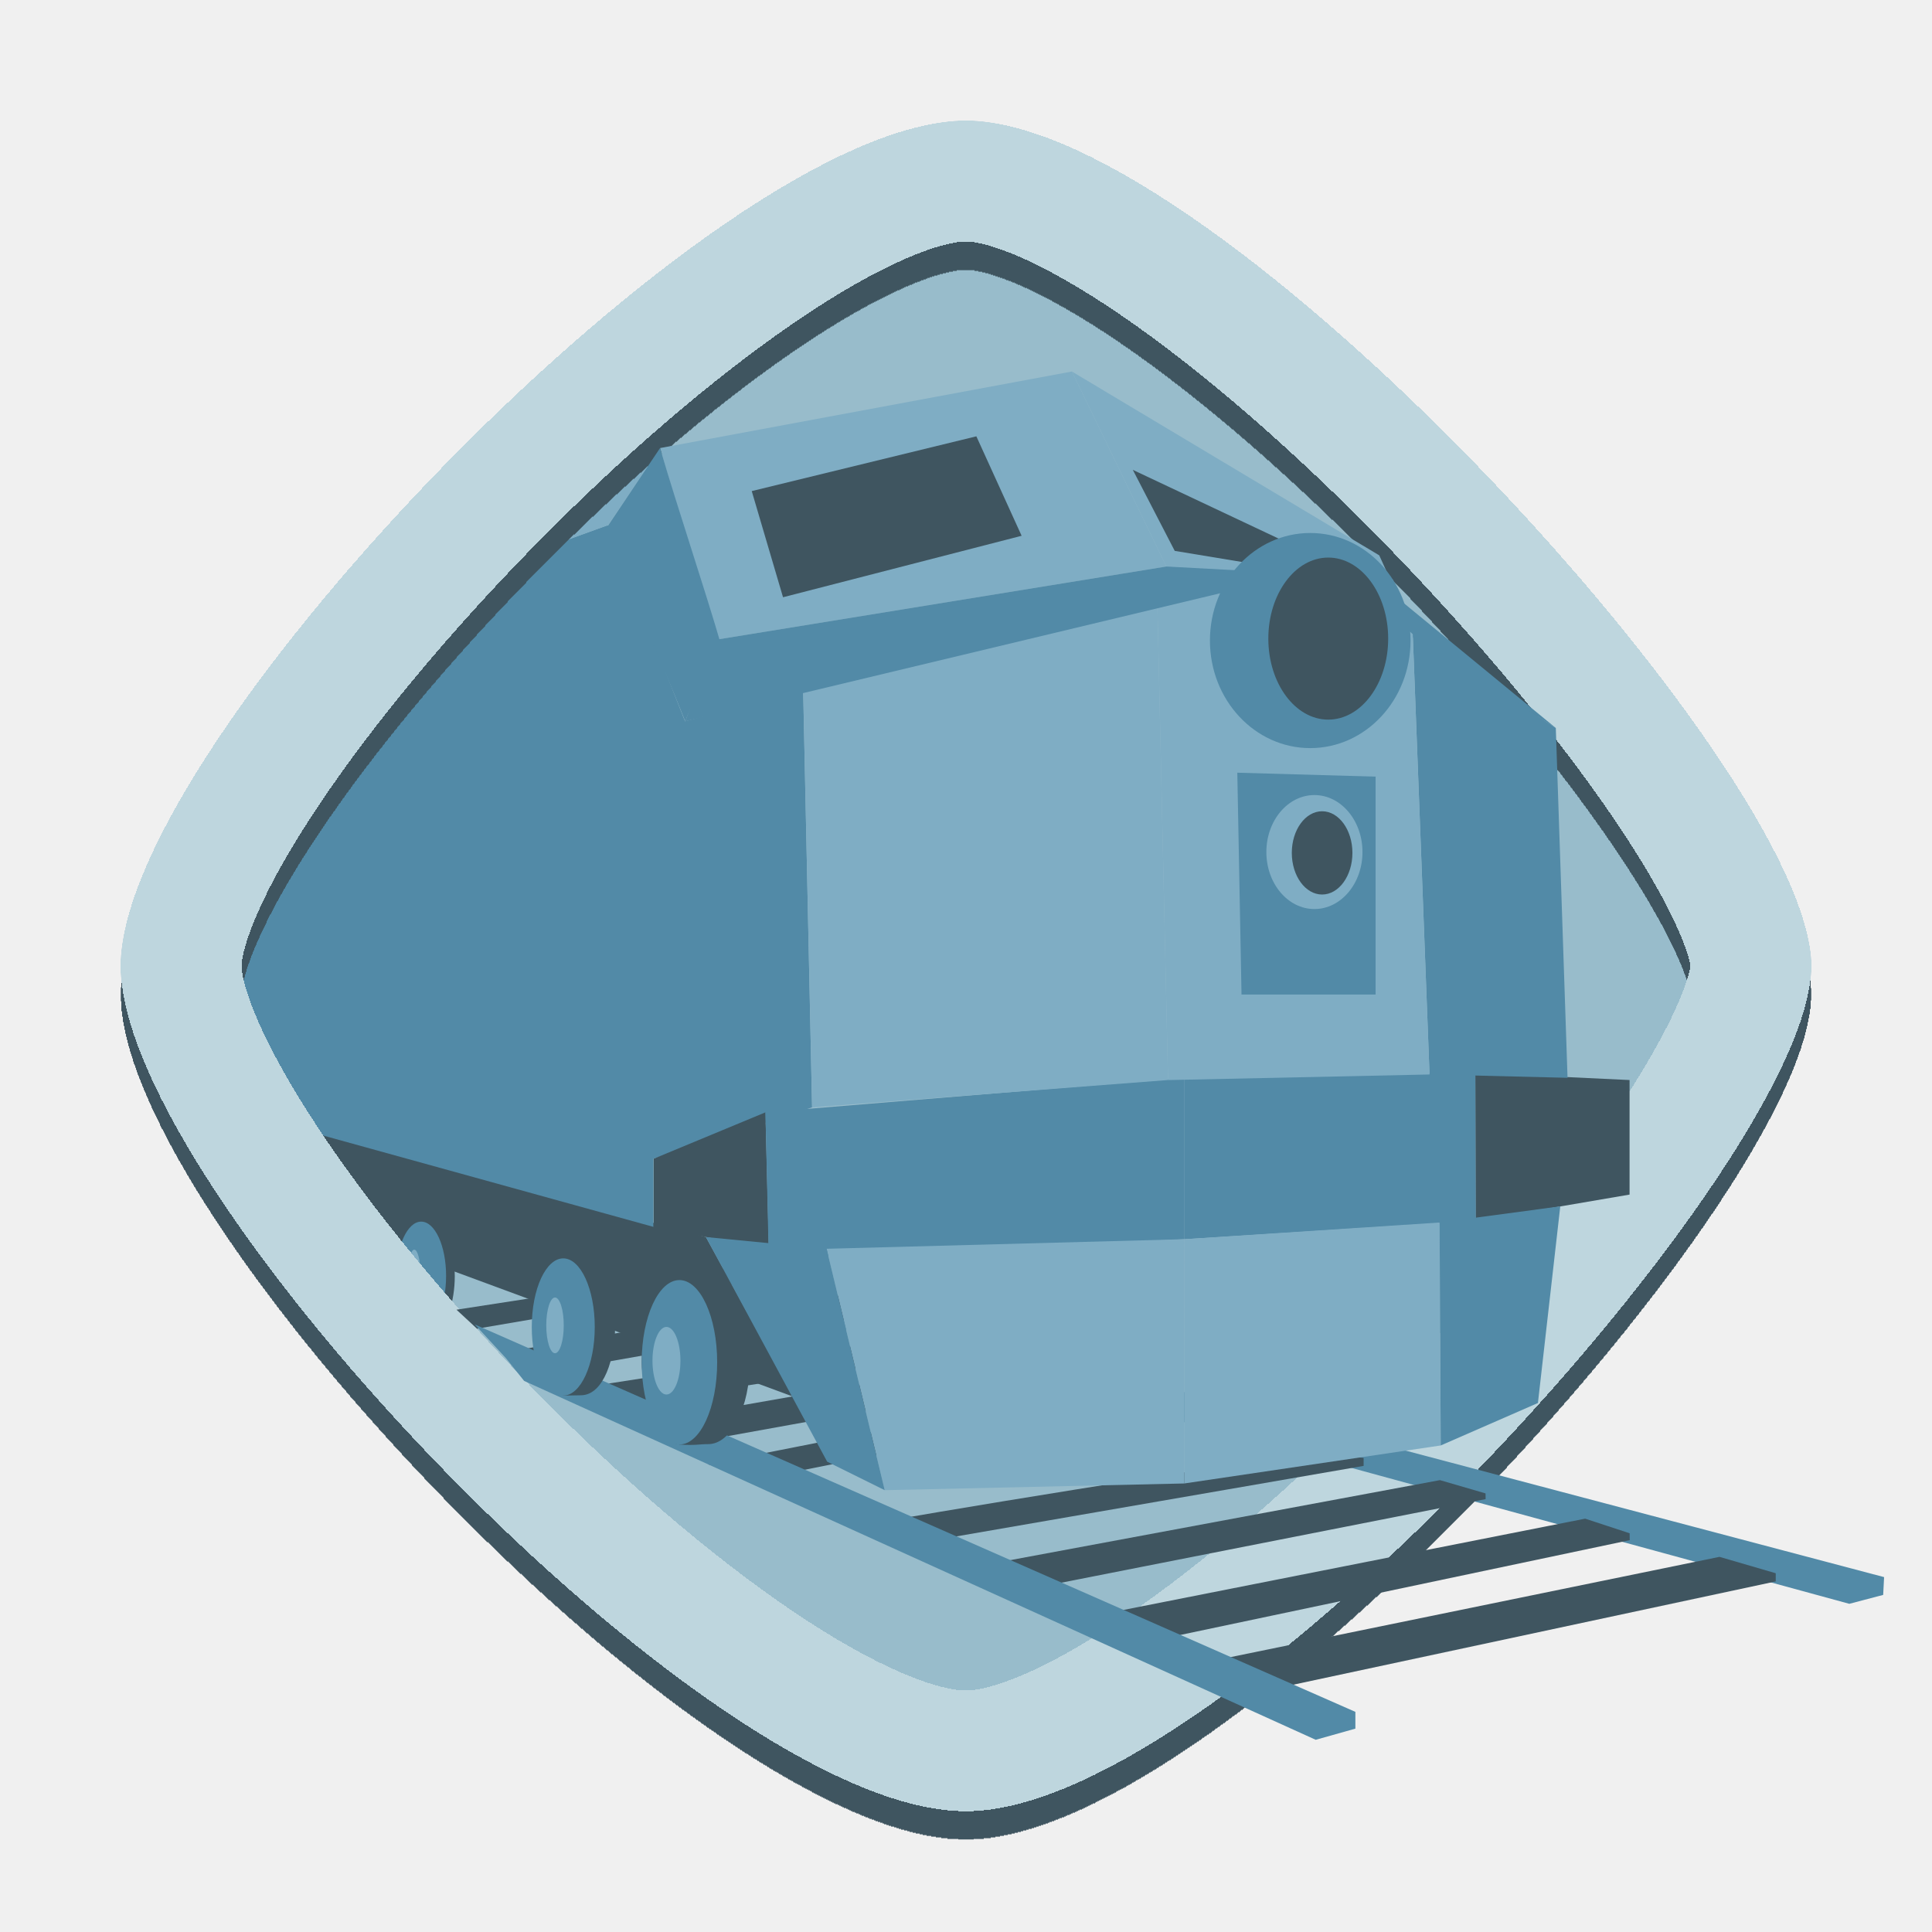
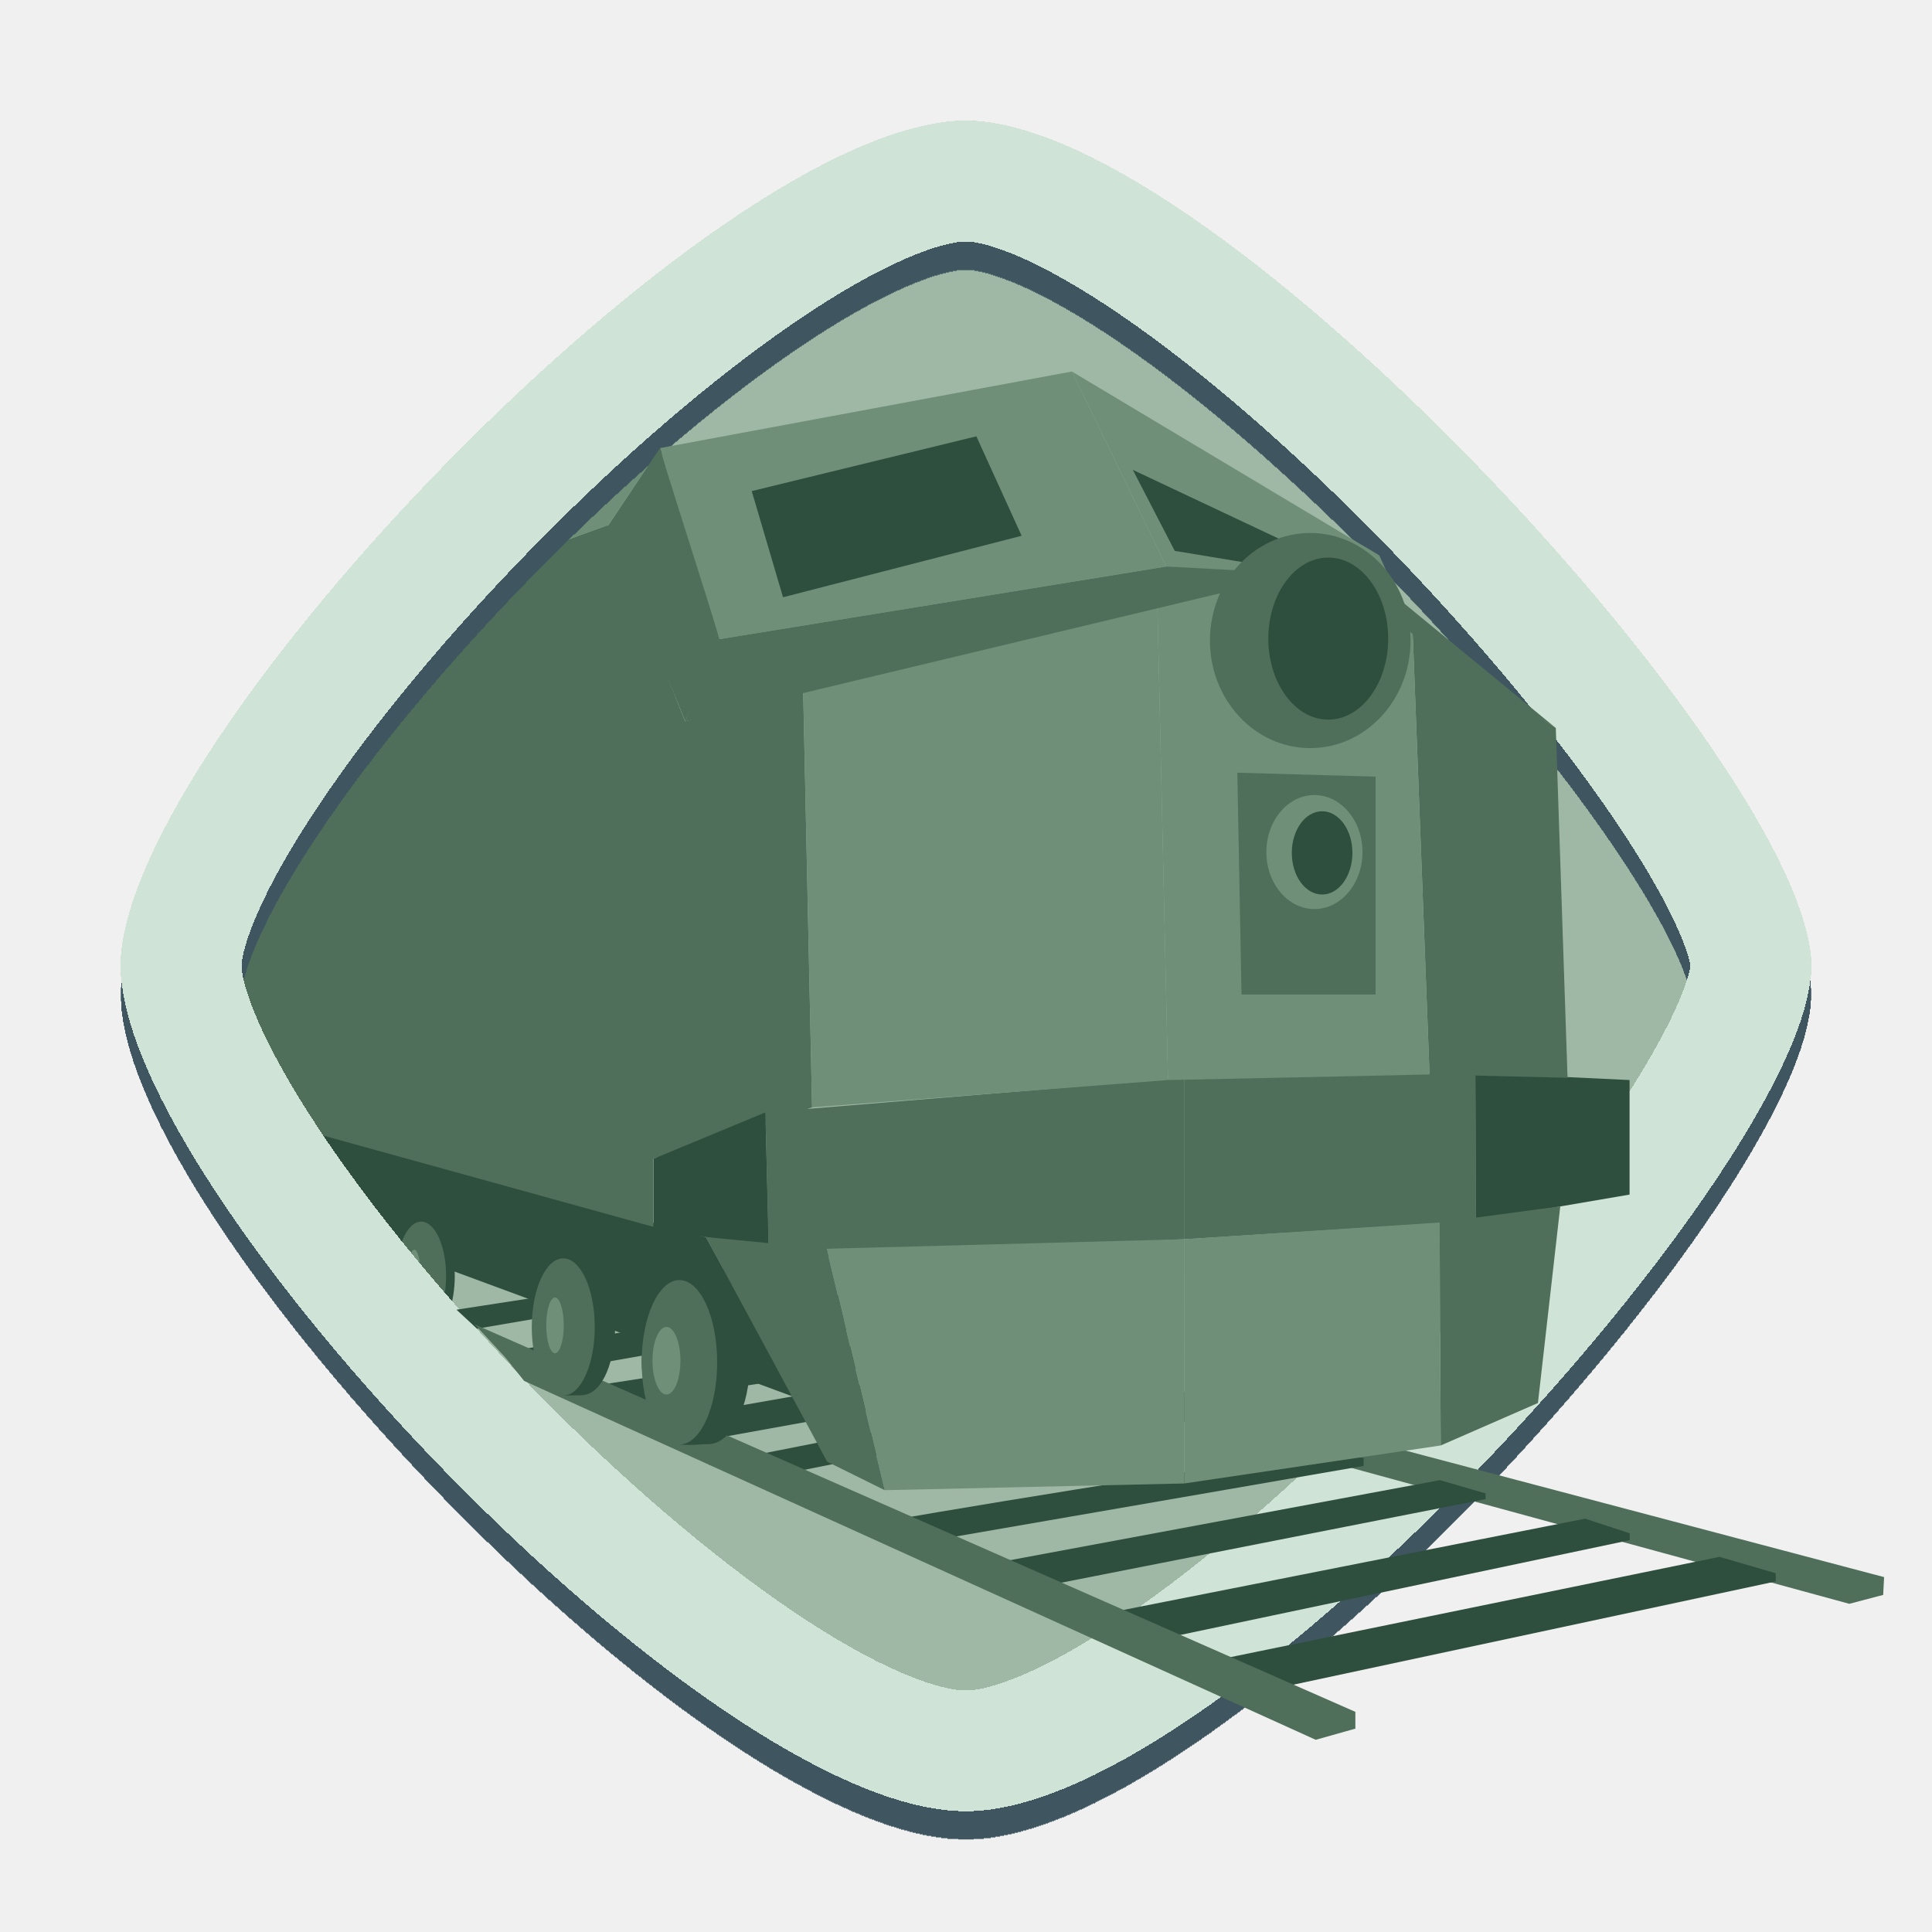
<svg xmlns="http://www.w3.org/2000/svg" width="2048" height="2048" viewBox="0 0 2048 2048" fill="none">
-   <g clip-path="url(#clip0_531_1414)">
-     <path d="M1024 128C1284.89 128 1920 821.69 1920 1024C1920 1226.31 1295.54 1920 1024 1920C752.46 1920 128 1258.27 128 1024C128 789.73 763.12 128 1024 128Z" fill="#98BCCB" />
-     <path d="M337.18 1200.37L748.3 1311.32L840.91 1480.55L382.48 1311.2L337.18 1200.37Z" fill="#3F5560" />
-     <path d="M312.91 1195.52L692.61 1300.52V1228.25L860.84 1173.86L851.34 730.21L726.13 764.61L644.23 556.7L354.17 662C213.4 1018.35 213.81 1018.35 312.91 1195.52Z" fill="#528AA7" />
-     <path d="M644.64 556.7L391.71 647.92L391.12 602.31L699.73 474.96L644.64 556.7Z" fill="#7FADC4" />
-     <path d="M420.09 1352.13C420.09 1359.13 422.65 1407.91 446.48 1409.99C450.378 1410.25 454.286 1410.32 458.19 1410.18C473.66 1409.36 482.08 1379 482.08 1353.02C482.08 1321.26 471.08 1295.27 455.03 1295.27C451.87 1295.27 448.67 1293.89 446.48 1294.97C428.92 1303.62 420.09 1333.74 420.09 1352.13Z" fill="#3F5560" />
-     <path d="M446.48 1409.99C461.06 1409.99 472.88 1384.24 472.88 1352.48C472.88 1320.72 461.06 1294.97 446.48 1294.97C431.9 1294.97 420.08 1320.72 420.08 1352.48C420.08 1384.24 431.9 1409.99 446.48 1409.99Z" fill="#528AA7" />
-     <path d="M439.13 1374.05C442.698 1374.05 445.59 1363 445.59 1349.37C445.59 1335.74 442.698 1324.69 439.13 1324.69C435.562 1324.69 432.67 1335.74 432.67 1349.37C432.67 1363 435.562 1374.05 439.13 1374.05Z" fill="#7FADC4" />
-     <g filter="url(#filter0_d_531_1414)">
-       <path d="M1240.47 292.44C1332.05 357.34 1432.08 446.8 1525.01 543.28C1617.94 639.76 1702.32 741.76 1763.11 831.1C1793.55 875.81 1817.42 916.41 1833.48 950.86C1850.16 986.6 1856 1010.7 1856 1024C1856 1037.49 1850.19 1061.69 1833.79 1097.41C1817.96 1131.87 1794.44 1172.47 1764.42 1217.16C1704.42 1306.47 1621 1408.46 1528.82 1504.84C1436.64 1601.22 1337 1690.64 1245 1755.46C1199 1787.88 1155.94 1813.46 1117.41 1830.8C1078.34 1848.37 1047.12 1856 1023.99 1856C973.99 1856 896.73 1823.57 802.22 1759.38C710.38 1697 610.87 1610.6 518.81 1516.29C426.75 1421.98 343.57 1321.22 283.81 1230.79C253.91 1185.56 230.47 1143.79 214.67 1107.46C198.52 1070.3 192.01 1042.46 192.01 1024C192.01 1005.68 198.58 978 215.01 940.8C231.01 904.46 254.83 862.71 285.13 817.46C345.69 727 429.88 626.19 522.62 531.83C615.36 437.47 715.29 351 806.77 288.53C852.51 257.3 895.22 232.72 933.15 216.1C971.66 199.22 1002 192 1024 192C1045.51 192 1075.57 199.43 1114.09 217.05C1152 234.38 1194.68 260 1240.47 292.44Z" stroke="#BED6DE" stroke-width="128" shape-rendering="crispEdges" />
+   <g clip-path="url(#clip0_1100_1643)">
+     <path d="M1024 128C1284.89 128 1920 821.69 1920 1024C1920 1226.31 1295.54 1920 1024 1920C752.46 1920 128 1258.27 128 1024C128 789.73 763.12 128 1024 128Z" fill="#9FB8A6" />
+     <path d="M337.18 1200.37L748.3 1311.32L840.91 1480.55L382.48 1311.2L337.18 1200.37Z" fill="#2F4F3E" />
+     <path d="M312.91 1195.52L692.61 1300.52V1228.25L860.84 1173.86L851.34 730.21L726.13 764.61L644.23 556.7L354.17 662C213.4 1018.35 213.81 1018.35 312.91 1195.52Z" fill="#4F6F5A" />
+     <path d="M644.64 556.7L391.71 647.92L391.12 602.31L699.73 474.96L644.64 556.7Z" fill="#6F8F78" />
+     <path d="M420.09 1352.13C420.09 1359.13 422.65 1407.91 446.48 1409.99C450.377 1410.25 454.286 1410.32 458.19 1410.18C473.66 1409.36 482.08 1379 482.08 1353.02C482.08 1321.26 471.08 1295.27 455.03 1295.27C451.87 1295.27 448.67 1293.89 446.48 1294.97C428.92 1303.62 420.09 1333.74 420.09 1352.13Z" fill="#2F4F3E" />
+     <path d="M446.48 1409.99C461.06 1409.99 472.88 1384.24 472.88 1352.48C472.88 1320.72 461.06 1294.97 446.48 1294.97C431.9 1294.97 420.08 1320.72 420.08 1352.48C420.08 1384.24 431.9 1409.99 446.48 1409.99Z" fill="#4F6F5A" />
+     <path d="M439.13 1374.05C442.698 1374.05 445.59 1363 445.59 1349.37C445.59 1335.74 442.698 1324.69 439.13 1324.69C435.562 1324.69 432.67 1335.74 432.67 1349.37C432.67 1363 435.562 1374.05 439.13 1374.05Z" fill="#6F8F78" />
+     <g filter="url(#filter0_d_1100_1643)">
+       <path d="M1240.47 292.44C1332.05 357.34 1432.08 446.8 1525.01 543.28C1617.94 639.76 1702.32 741.76 1763.11 831.1C1793.55 875.81 1817.42 916.41 1833.48 950.86C1850.16 986.6 1856 1010.7 1856 1024C1856 1037.49 1850.19 1061.69 1833.79 1097.41C1817.96 1131.87 1794.44 1172.47 1764.42 1217.16C1704.42 1306.47 1621 1408.46 1528.82 1504.84C1436.64 1601.22 1337 1690.64 1245 1755.46C1199 1787.88 1155.94 1813.46 1117.41 1830.8C1078.34 1848.37 1047.12 1856 1023.99 1856C973.99 1856 896.73 1823.57 802.22 1759.38C710.38 1697 610.87 1610.6 518.81 1516.29C426.75 1421.98 343.57 1321.22 283.81 1230.79C253.91 1185.56 230.47 1143.79 214.67 1107.46C198.52 1070.3 192.01 1042.46 192.01 1024C192.01 1005.68 198.58 978 215.01 940.8C231.01 904.46 254.83 862.71 285.13 817.46C345.69 727 429.88 626.19 522.62 531.83C615.36 437.47 715.29 351 806.77 288.53C852.51 257.3 895.22 232.72 933.15 216.1C971.66 199.22 1002 192 1024 192C1045.51 192 1075.57 199.43 1114.09 217.05C1152 234.38 1194.68 260 1240.47 292.44Z" stroke="#CFE3D6" stroke-width="128" shape-rendering="crispEdges" />
    </g>
-     <path d="M1960.33 1700.11L841.99 1394.8L922.78 1387.78L1997.22 1671.8L1996.25 1690.66L1960.33 1700.11Z" fill="#528AA7" />
-     <path d="M1219.91 1739.71L1727.56 1632.64L1727.51 1625.34L1680.32 1609.84L1161.27 1712.46L1219.91 1739.71Z" fill="#3F5560" />
-     <path d="M1339.96 1792.48L1882.35 1676.38V1667.7L1822.72 1650.32L1277.76 1762.08L1339.96 1792.48Z" fill="#3F5560" />
-     <path d="M1082.37 1686.12L1574.82 1589.14L1574.74 1583.07L1526.39 1569L1033.99 1660.68L1082.37 1686.12Z" fill="#3F5560" />
-     <path d="M983.81 1633.83L1445.49 1553.9V1545.41L1389.82 1539.58C1389.82 1539.58 1068.26 1589.31 941.22 1612.15L983.81 1633.83Z" fill="#3F5560" />
-     <path d="M713.09 1532.87L1134.3 1456.82L1083.24 1437.63L669.4 1510.21L713.09 1532.87Z" fill="#3F5560" />
-     <path d="M803.67 1567.88L1250.26 1478.54L1198.44 1463.78L750.44 1552.23L803.67 1567.88Z" fill="#3F5560" />
-     <path d="M574.49 1455.68L987.53 1383.15L920.73 1367.83L533.49 1433.63L574.49 1455.68Z" fill="#3F5560" />
-     <path d="M505.63 1408.46L840.08 1351.3L805.32 1338.71L483.88 1388.33L505.63 1408.46Z" fill="#3F5560" />
-     <path d="M644.6 1491.34L1075.52 1425L1023.1 1408.1L589.67 1475.17L644.6 1491.34Z" fill="#3F5560" />
-     <path d="M1394.71 1844.26L555.61 1463.83L536.19 1439.56L503.29 1403.97L1436.76 1814.65V1832.42L1394.71 1844.26Z" fill="#528AA7" />
-     <path d="M815.05 1324.27L692.92 1300.56V1228.29L811.39 1179.13L815.05 1324.27Z" fill="#3F5560" />
-     <path d="M811.39 1179.13L1255.63 1142.41L1255.65 1313.61L814.94 1334.32L811.39 1179.13Z" fill="#528AA7" />
-     <path d="M1255.63 1142.41L1563.93 1137.18L1564.52 1294.15L1255.65 1313.61L1255.63 1142.41Z" fill="#528AA7" />
-     <path d="M1563.93 1137.18L1727.41 1144.88V1266.31L1564.52 1294.15L1563.93 1137.18Z" fill="#3F5560" />
-     <path d="M876.24 1323.76L1255.65 1313.61L1255.33 1572.54L937.84 1579.65L876.24 1323.76Z" fill="#7FADC4" />
-     <path d="M1255.65 1313.61L1526.02 1295.92L1527.21 1532.26L1255.33 1572.54L1255.65 1313.61Z" fill="#7FADC4" />
-     <path d="M1526.02 1295.92L1653.96 1278.75L1630.27 1487.24L1527.21 1532.26L1526.02 1295.92Z" fill="#528AA7" />
-     <path d="M1649.22 771.709L1393.93 610.009L1236.37 600.529L1483.37 635.479L1649.22 771.709Z" fill="#528AA7" />
-     <path d="M860.84 1173.9L1238.15 1144.88L1226.9 641.399L851.36 730.249L860.84 1173.9Z" fill="#7FADC4" />
-     <path d="M1661.66 1142.51L1515.36 1138.96L1497.59 672.199L1649.22 771.709L1661.66 1142.51Z" fill="#528AA7" />
-     <path d="M1515.36 1139L1238.15 1144.92L1226.9 641.4C1252.37 630.15 1325.22 605.86 1379.72 608.23C1436.84 610.72 1472.72 650.88 1497.59 672.23C1503.51 827.797 1509.43 983.387 1515.36 1139Z" fill="#7FADC4" />
-     <path d="M1236.37 600.53L758.96 678.13L699.73 474.96L1136.27 393.81L1236.37 600.53Z" fill="#7FADC4" />
-     <path d="M1082.96 567.95L830.04 633.11L796.87 520.57L1034.98 462.52L1082.96 567.95Z" fill="#3F5560" />
-     <path d="M1483.37 635.48L1236.37 600.53L1136.27 393.81L1462.05 588.68L1483.37 635.48Z" fill="#7FADC4" />
-     <path d="M1385.05 607.05L1245.26 583.95L1200.83 498.06L1366.68 576.25L1385.05 607.05Z" fill="#3F5560" />
-     <path d="M1458.19 1054.23H1316.06L1311.6 819.1L1458.19 823.27V1054.23Z" fill="#528AA7" />
-     <path d="M765.18 686.31C754.33 715.14 737.24 735.78 726.38 764.61C699.13 695.3 668.64 631.23 641.38 561.93C659.74 534.68 681.38 502.2 699.71 474.93C719.47 542.68 745.44 618.59 765.18 686.31Z" fill="#528AA7" />
-     <path d="M1379.72 608.229L726.38 764.609L758.96 678.129L1236.37 600.529L1379.72 608.229Z" fill="#528AA7" />
-     <path d="M680.21 1444.09C680.21 1472.54 698.68 1529.7 720.21 1531.25C736.85 1532.45 740.83 1530.83 750.78 1530.83C775.14 1530.83 794.88 1491.83 794.88 1443.67C794.88 1395.51 775.14 1356.51 750.78 1356.51C740.69 1356.51 737.3 1357 720.21 1356.93C690.22 1356.8 680.21 1415.91 680.21 1444.09Z" fill="#3F5560" />
-     <path d="M564.79 1406.67C564.79 1415.46 594.73 1479.45 597.08 1479.39C600.39 1479.31 612.83 1479.11 616.17 1479.04C640.17 1478.51 652.02 1439.49 652.02 1406.4C652.02 1366.23 636.81 1334.4 613.46 1333.53C610.84 1333.43 596.6 1333.78 594.89 1334.34C573.41 1341.37 564.76 1379.4 564.79 1406.67Z" fill="#3F5560" />
-     <path d="M720.22 1531.25C742.317 1531.25 760.23 1492.23 760.23 1444.09C760.23 1395.95 742.317 1356.93 720.22 1356.93C698.123 1356.93 680.21 1395.95 680.21 1444.09C680.21 1492.23 698.123 1531.25 720.22 1531.25Z" fill="#528AA7" />
-     <path d="M706.47 1478.26C714.655 1478.26 721.29 1462.21 721.29 1442.42C721.29 1422.63 714.655 1406.58 706.47 1406.58C698.285 1406.58 691.65 1422.63 691.65 1442.42C691.65 1462.21 698.285 1478.26 706.47 1478.26Z" fill="#7FADC4" />
-     <path d="M597.08 1479.39C615.515 1479.39 630.46 1446.83 630.46 1406.66C630.46 1366.49 615.515 1333.93 597.08 1333.93C578.645 1333.93 563.7 1366.49 563.7 1406.66C563.7 1446.83 578.645 1479.39 597.08 1479.39Z" fill="#528AA7" />
-     <path d="M588.33 1434.48C593.45 1434.48 597.6 1421.25 597.6 1404.94C597.6 1388.62 593.45 1375.4 588.33 1375.4C583.21 1375.4 579.06 1388.62 579.06 1404.94C579.06 1421.25 583.21 1434.48 588.33 1434.48Z" fill="#7FADC4" />
-     <path d="M1388.9 793.029C1447.62 793.029 1495.22 741.981 1495.22 679.009C1495.22 616.038 1447.62 564.989 1388.9 564.989C1330.18 564.989 1282.58 616.038 1282.58 679.009C1282.58 741.981 1330.18 793.029 1388.9 793.029Z" fill="#528AA7" />
-     <path d="M1408 762.83C1443.08 762.83 1471.52 724.376 1471.52 676.94C1471.52 629.504 1443.08 591.05 1408 591.05C1372.92 591.05 1344.48 629.504 1344.48 676.94C1344.48 724.376 1372.92 762.83 1408 762.83Z" fill="#3F5560" />
-     <path d="M1393.34 963.629C1421.47 963.629 1444.28 936.578 1444.28 903.209C1444.28 869.84 1421.47 842.789 1393.34 842.789C1365.21 842.789 1342.4 869.84 1342.4 903.209C1342.4 936.578 1365.21 963.629 1393.34 963.629Z" fill="#7FADC4" />
-     <path d="M1401.49 948.23C1419.23 948.23 1433.62 928.472 1433.62 904.1C1433.62 879.727 1419.23 859.97 1401.49 859.97C1383.74 859.97 1369.36 879.727 1369.36 904.1C1369.36 928.472 1383.74 948.23 1401.49 948.23Z" fill="#3F5560" />
-     <path d="M937.84 1579.65L876.83 1549.44L748.3 1311.32L876.24 1323.76L937.84 1579.65Z" fill="#528AA7" />
+     <path d="M1960.33 1700.11L841.99 1394.8L922.78 1387.78L1997.22 1671.8L1996.25 1690.66L1960.33 1700.11Z" fill="#4F6F5A" />
+     <path d="M1219.91 1739.71L1727.56 1632.64L1727.51 1625.34L1680.32 1609.84L1161.27 1712.46L1219.91 1739.71Z" fill="#2F4F3E" />
+     <path d="M1339.96 1792.48L1882.35 1676.38V1667.7L1822.72 1650.32L1277.76 1762.08L1339.96 1792.48Z" fill="#2F4F3E" />
+     <path d="M1082.37 1686.12L1574.82 1589.14L1574.74 1583.07L1526.39 1569L1033.99 1660.68L1082.37 1686.12Z" fill="#2F4F3E" />
+     <path d="M983.81 1633.83L1445.49 1553.9V1545.41L1389.82 1539.58C1389.82 1539.58 1068.26 1589.31 941.22 1612.15L983.81 1633.83Z" fill="#2F4F3E" />
+     <path d="M713.09 1532.87L1134.3 1456.82L1083.24 1437.63L669.4 1510.21L713.09 1532.87Z" fill="#2F4F3E" />
+     <path d="M803.67 1567.88L1250.26 1478.54L1198.44 1463.78L750.44 1552.23L803.67 1567.88Z" fill="#2F4F3E" />
+     <path d="M574.49 1455.68L987.53 1383.15L920.73 1367.83L533.49 1433.63L574.49 1455.68Z" fill="#2F4F3E" />
+     <path d="M505.63 1408.46L840.08 1351.3L805.32 1338.71L483.88 1388.33L505.63 1408.46Z" fill="#2F4F3E" />
+     <path d="M644.6 1491.34L1075.52 1425L1023.1 1408.1L589.67 1475.17L644.6 1491.34Z" fill="#2F4F3E" />
+     <path d="M1394.71 1844.26L555.61 1463.83L536.19 1439.56L503.29 1403.97L1436.76 1814.65V1832.42L1394.71 1844.26Z" fill="#4F6F5A" />
+     <path d="M815.05 1324.27L692.92 1300.56V1228.29L811.39 1179.13L815.05 1324.27Z" fill="#2F4F3E" />
+     <path d="M811.39 1179.13L1255.63 1142.41L1255.65 1313.61L814.94 1334.32L811.39 1179.13Z" fill="#4F6F5A" />
+     <path d="M1255.63 1142.41L1563.93 1137.18L1564.52 1294.15L1255.65 1313.61L1255.63 1142.41Z" fill="#4F6F5A" />
+     <path d="M1563.93 1137.18L1727.41 1144.88V1266.31L1564.52 1294.15L1563.93 1137.18Z" fill="#2F4F3E" />
+     <path d="M876.24 1323.76L1255.65 1313.61L1255.33 1572.54L937.84 1579.65L876.24 1323.76Z" fill="#6F8F78" />
+     <path d="M1255.65 1313.61L1526.02 1295.92L1527.21 1532.26L1255.33 1572.54L1255.65 1313.61Z" fill="#6F8F78" />
+     <path d="M1526.02 1295.92L1653.96 1278.75L1630.27 1487.24L1527.21 1532.26L1526.02 1295.92Z" fill="#4F6F5A" />
+     <path d="M1649.22 771.71L1393.93 610.01L1236.37 600.53L1483.37 635.48L1649.22 771.71Z" fill="#4F6F5A" />
+     <path d="M860.84 1173.9L1238.15 1144.88L1226.9 641.4L851.36 730.25L860.84 1173.9Z" fill="#6F8F78" />
+     <path d="M1661.66 1142.51L1515.36 1138.96L1497.59 672.2L1649.22 771.71L1661.66 1142.51Z" fill="#4F6F5A" />
+     <path d="M1515.36 1139L1238.15 1144.92L1226.9 641.4C1252.37 630.15 1325.22 605.86 1379.72 608.23C1436.84 610.72 1472.72 650.88 1497.59 672.23C1503.51 827.797 1509.43 983.387 1515.36 1139Z" fill="#6F8F78" />
+     <path d="M1236.37 600.53L758.96 678.13L699.73 474.96L1136.27 393.81L1236.37 600.53Z" fill="#6F8F78" />
+     <path d="M1082.96 567.95L830.04 633.11L796.87 520.57L1034.98 462.52L1082.96 567.95Z" fill="#2F4F3E" />
+     <path d="M1483.37 635.48L1236.37 600.53L1136.27 393.81L1462.05 588.68L1483.37 635.48Z" fill="#6F8F78" />
+     <path d="M1385.05 607.05L1245.26 583.95L1200.83 498.06L1366.68 576.25L1385.05 607.05Z" fill="#2F4F3E" />
+     <path d="M1458.19 1054.23H1316.06L1311.6 819.1L1458.19 823.27V1054.23Z" fill="#4F6F5A" />
+     <path d="M765.18 686.31C754.33 715.14 737.24 735.78 726.38 764.61C699.13 695.3 668.64 631.23 641.38 561.93C659.74 534.68 681.38 502.2 699.71 474.93C719.47 542.68 745.44 618.59 765.18 686.31Z" fill="#4F6F5A" />
+     <path d="M1379.72 608.23L726.38 764.61L758.96 678.13L1236.37 600.53L1379.72 608.23Z" fill="#4F6F5A" />
+     <path d="M680.21 1444.09C680.21 1472.54 698.68 1529.7 720.21 1531.25C736.85 1532.45 740.83 1530.83 750.78 1530.83C775.14 1530.83 794.88 1491.83 794.88 1443.67C794.88 1395.51 775.14 1356.51 750.78 1356.51C740.69 1356.51 737.3 1357 720.21 1356.93C690.22 1356.8 680.21 1415.91 680.21 1444.09Z" fill="#2F4F3E" />
+     <path d="M564.79 1406.67C564.79 1415.46 594.73 1479.45 597.08 1479.39C600.39 1479.31 612.83 1479.11 616.17 1479.04C640.17 1478.51 652.02 1439.49 652.02 1406.4C652.02 1366.23 636.81 1334.4 613.46 1333.53C610.84 1333.43 596.6 1333.78 594.89 1334.34C573.41 1341.37 564.76 1379.4 564.79 1406.67Z" fill="#2F4F3E" />
+     <path d="M720.22 1531.25C742.317 1531.25 760.23 1492.23 760.23 1444.09C760.23 1395.95 742.317 1356.93 720.22 1356.93C698.123 1356.93 680.21 1395.95 680.21 1444.09C680.21 1492.23 698.123 1531.25 720.22 1531.25Z" fill="#4F6F5A" />
+     <path d="M706.47 1478.26C714.655 1478.26 721.29 1462.21 721.29 1442.42C721.29 1422.63 714.655 1406.58 706.47 1406.58C698.285 1406.58 691.65 1422.63 691.65 1442.42C691.65 1462.21 698.285 1478.26 706.47 1478.26Z" fill="#6F8F78" />
+     <path d="M597.08 1479.39C615.515 1479.39 630.46 1446.83 630.46 1406.66C630.46 1366.49 615.515 1333.93 597.08 1333.93C578.645 1333.93 563.7 1366.49 563.7 1406.66C563.7 1446.83 578.645 1479.39 597.08 1479.39Z" fill="#4F6F5A" />
+     <path d="M588.33 1434.48C593.45 1434.48 597.6 1421.25 597.6 1404.94C597.6 1388.63 593.45 1375.4 588.33 1375.4C583.21 1375.4 579.06 1388.63 579.06 1404.94C579.06 1421.25 583.21 1434.48 588.33 1434.48Z" fill="#6F8F78" />
+     <path d="M1388.9 793.03C1447.62 793.03 1495.22 741.982 1495.22 679.01C1495.22 616.039 1447.62 564.99 1388.9 564.99C1330.18 564.99 1282.58 616.039 1282.58 679.01C1282.58 741.982 1330.18 793.03 1388.9 793.03Z" fill="#4F6F5A" />
+     <path d="M1408 762.83C1443.08 762.83 1471.52 724.376 1471.52 676.94C1471.52 629.504 1443.08 591.05 1408 591.05C1372.92 591.05 1344.48 629.504 1344.48 676.94C1344.48 724.376 1372.92 762.83 1408 762.83Z" fill="#2F4F3E" />
+     <path d="M1393.34 963.63C1421.47 963.63 1444.28 936.579 1444.28 903.21C1444.28 869.841 1421.47 842.79 1393.34 842.79C1365.21 842.79 1342.4 869.841 1342.4 903.21C1342.4 936.579 1365.21 963.63 1393.34 963.63Z" fill="#6F8F78" />
+     <path d="M1401.49 948.23C1419.24 948.23 1433.62 928.472 1433.62 904.1C1433.62 879.728 1419.24 859.97 1401.49 859.97C1383.75 859.97 1369.36 879.728 1369.36 904.1C1369.36 928.472 1383.75 948.23 1401.49 948.23Z" fill="#2F4F3E" />
+     <path d="M937.84 1579.65L876.83 1549.44L748.3 1311.32L876.24 1323.76L937.84 1579.65Z" fill="#4F6F5A" />
  </g>
  <defs>
-     <filter id="filter0_d_531_1414" x="128.01" y="128" width="1791.99" height="1822" filterUnits="userSpaceOnUse" color-interpolation-filters="sRGB">
+     <filter id="filter0_d_1100_1643" x="128.01" y="128" width="1791.99" height="1822" filterUnits="userSpaceOnUse" color-interpolation-filters="sRGB">
      <feFlood flood-opacity="0" result="BackgroundImageFix" />
      <feColorMatrix in="SourceAlpha" type="matrix" values="0 0 0 0 0 0 0 0 0 0 0 0 0 0 0 0 0 0 127 0" result="hardAlpha" />
      <feOffset dy="30" />
      <feComposite in2="hardAlpha" operator="out" />
      <feColorMatrix type="matrix" values="0 0 0 0 0.247 0 0 0 0 0.333 0 0 0 0 0.376 0 0 0 1 0" />
-       <feBlend mode="normal" in2="BackgroundImageFix" result="effect1_dropShadow_531_1414" />
-       <feBlend mode="normal" in="SourceGraphic" in2="effect1_dropShadow_531_1414" result="shape" />
+       <feBlend mode="normal" in2="BackgroundImageFix" result="effect1_dropShadow_1100_1643" />
+       <feBlend mode="normal" in="SourceGraphic" in2="effect1_dropShadow_1100_1643" result="shape" />
    </filter>
-     <clipPath id="clip0_531_1414">
+     <clipPath id="clip0_1100_1643">
      <rect width="2048" height="2048" fill="white" />
    </clipPath>
  </defs>
</svg>
